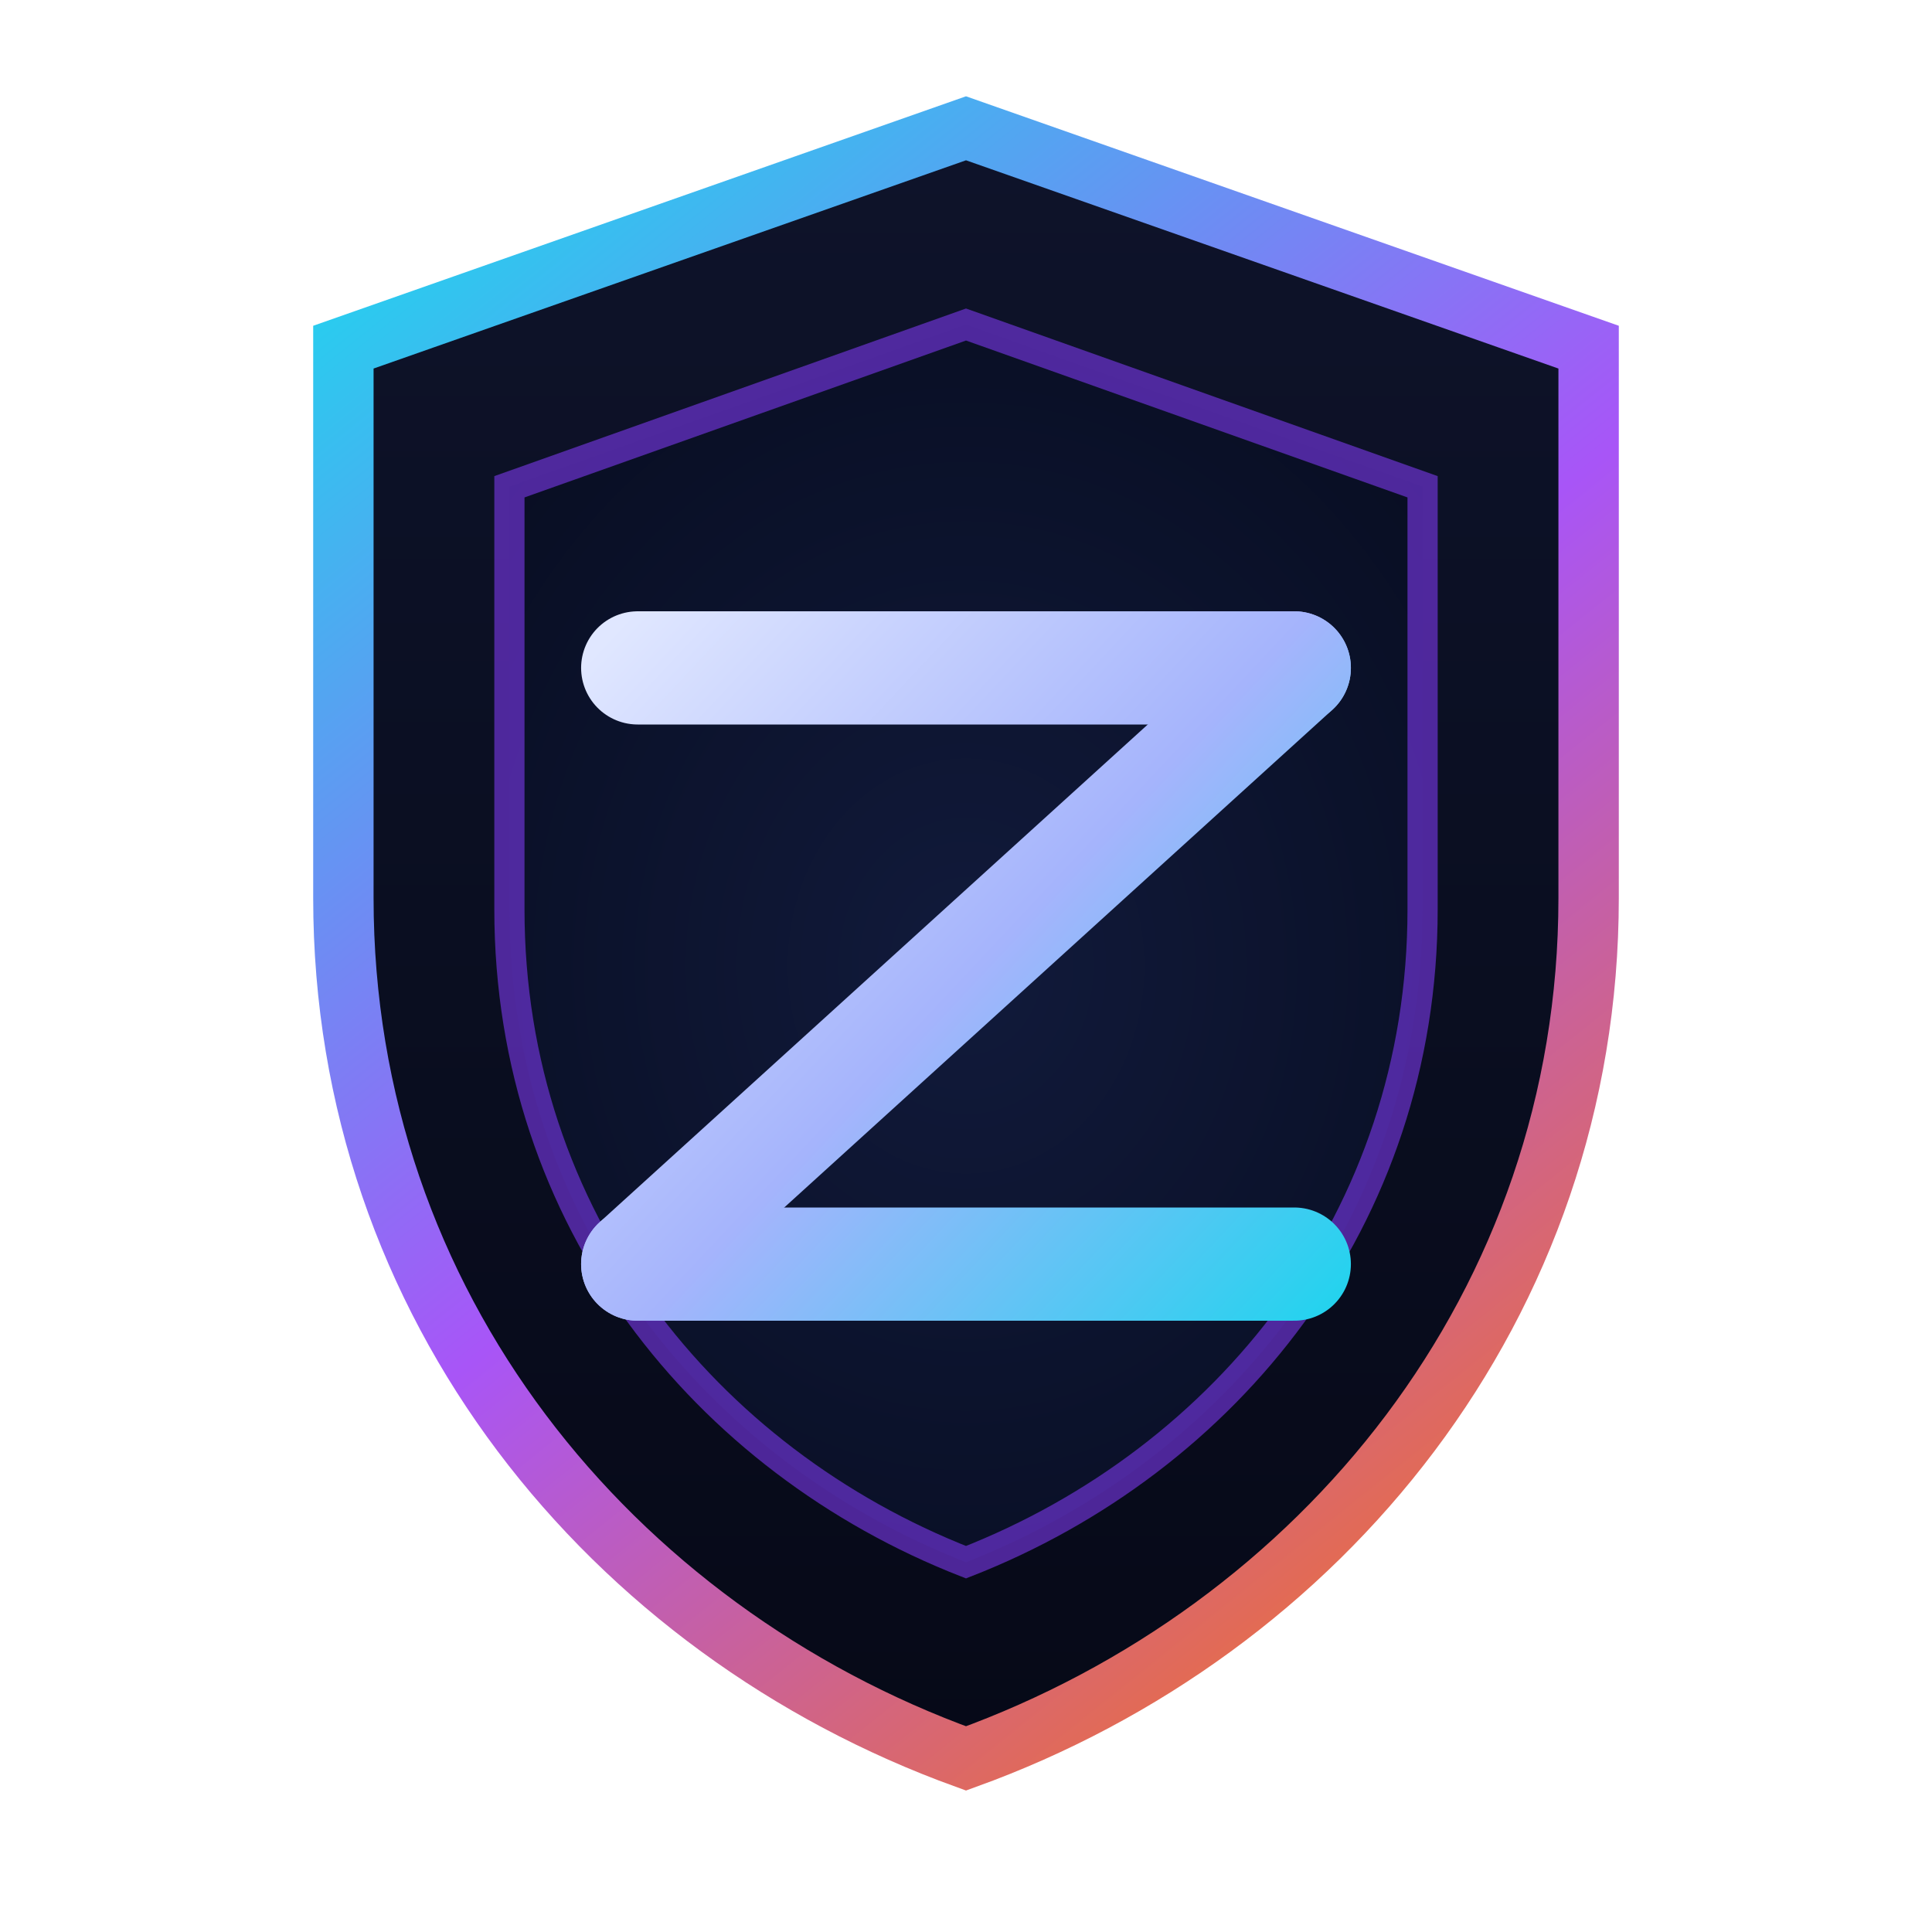
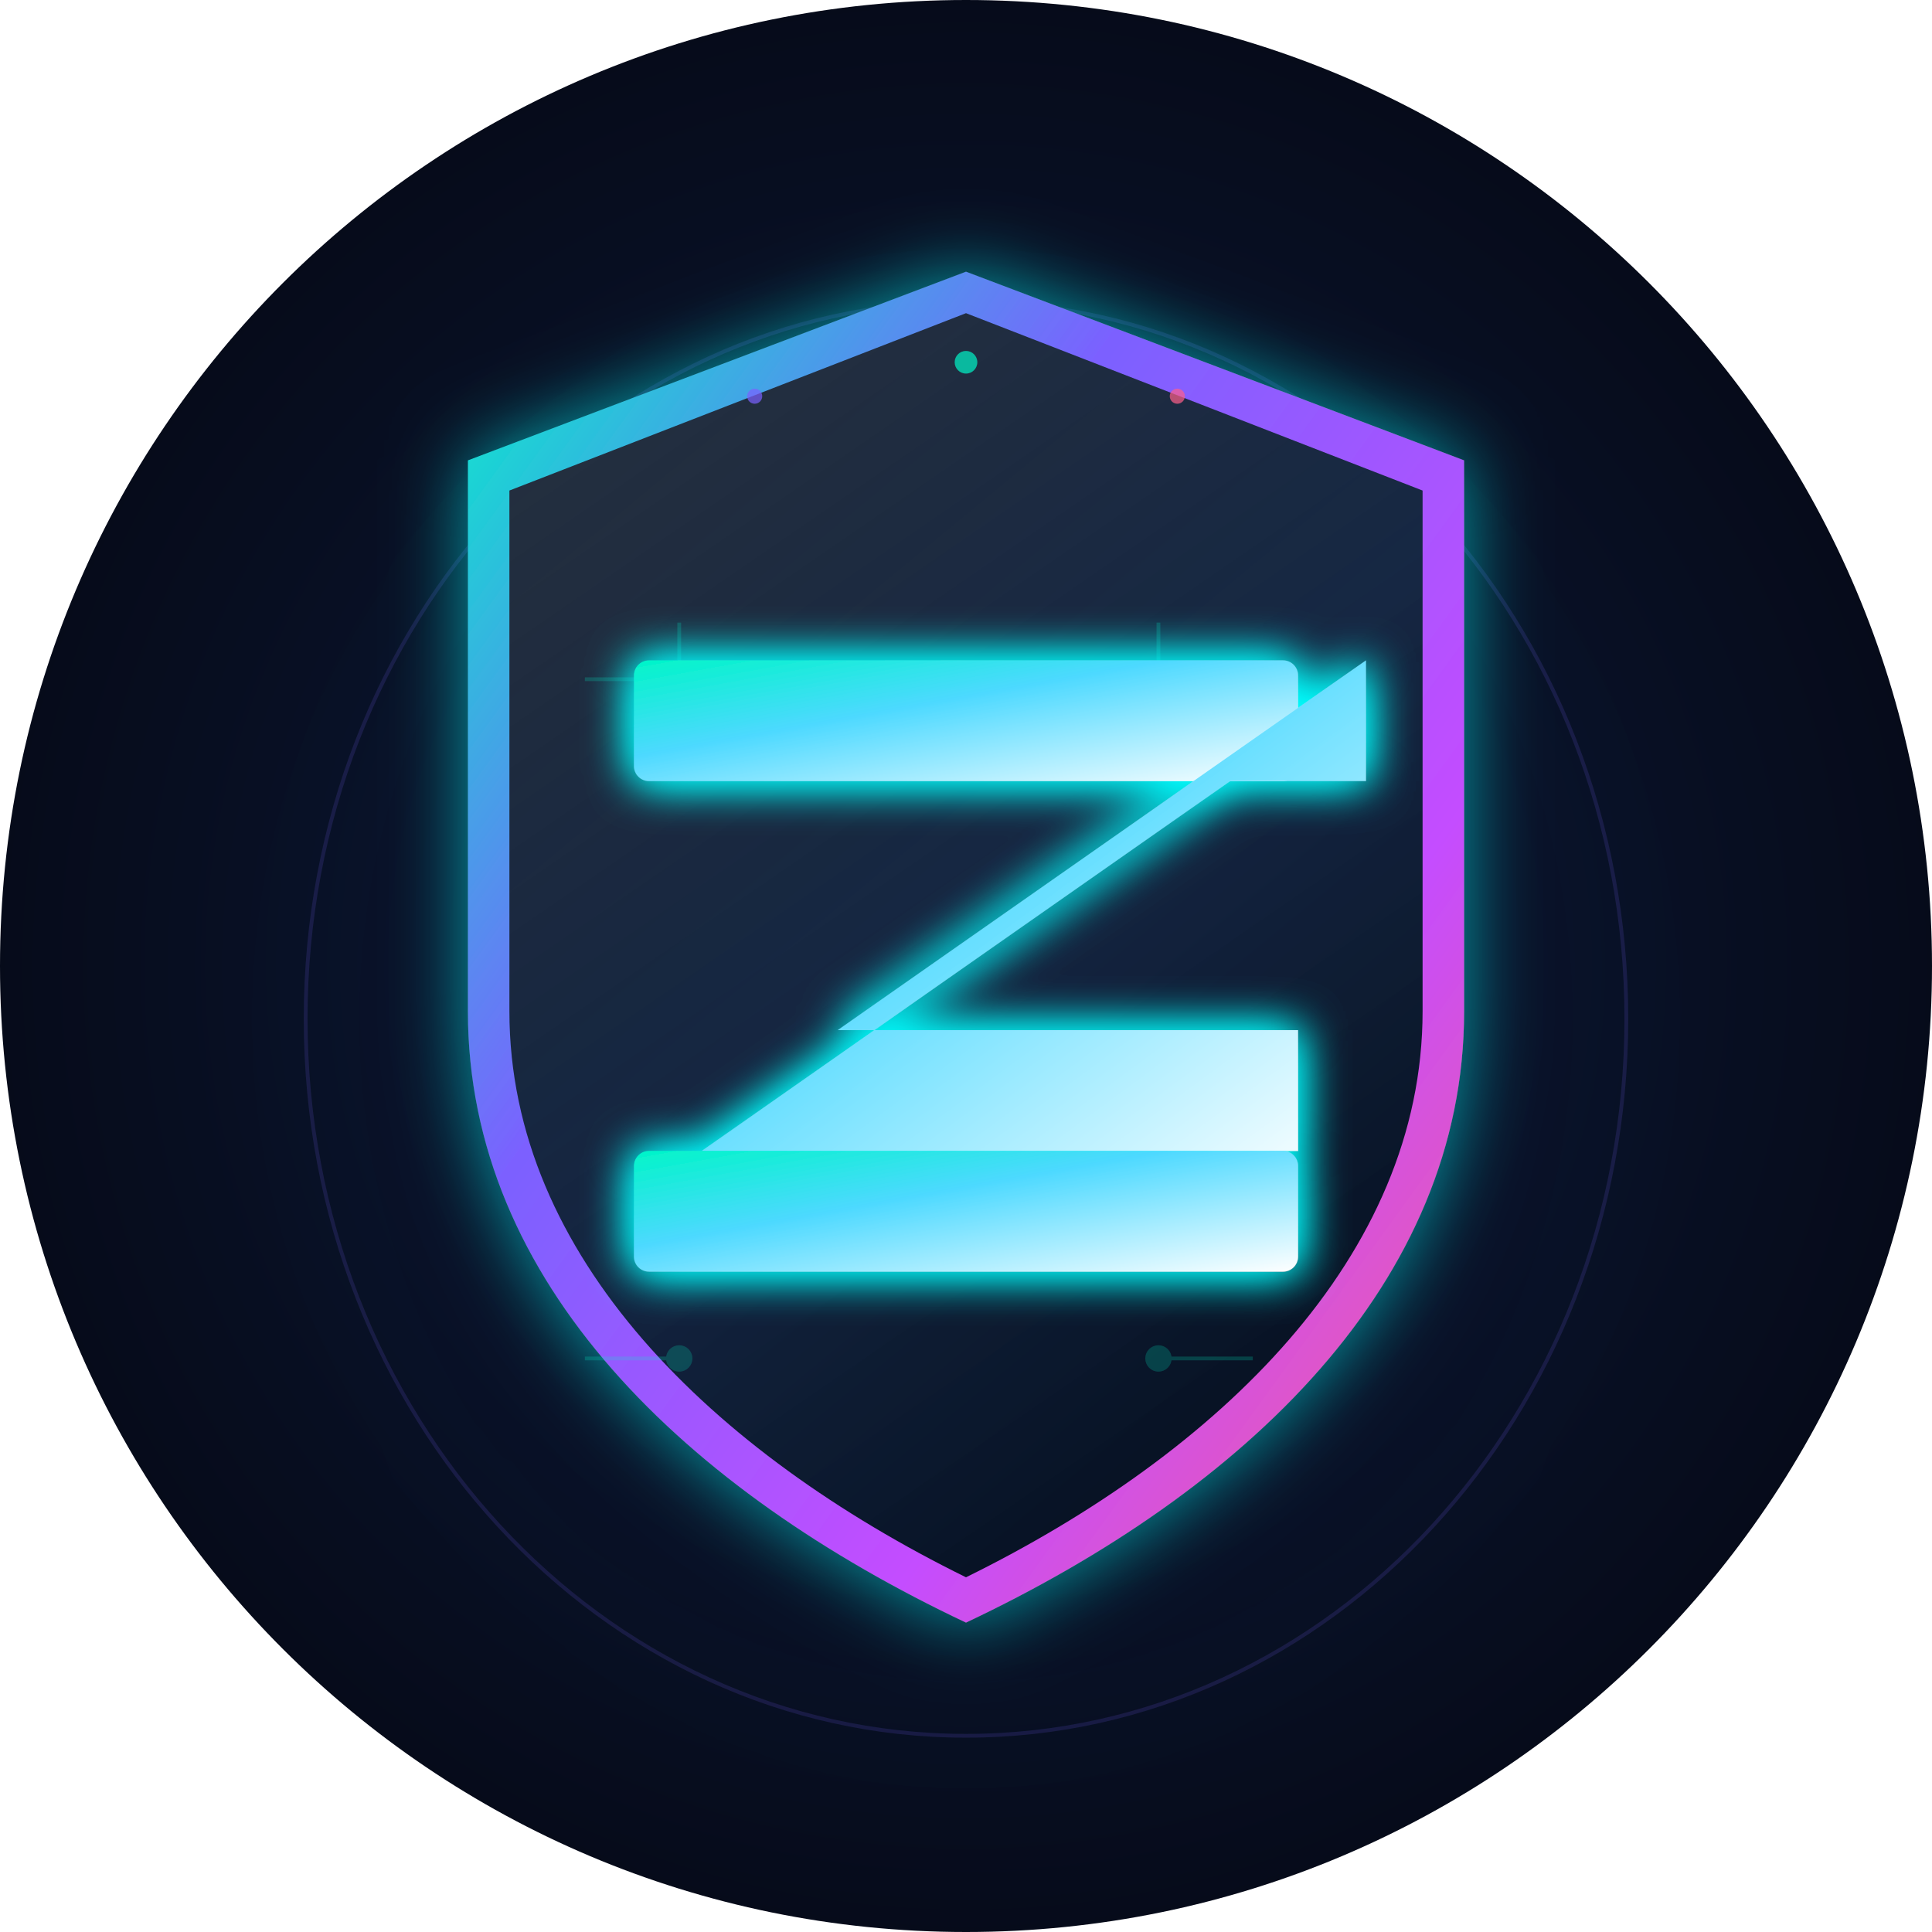
- <svg xmlns="http://www.w3.org/2000/svg" width="512" height="512" viewBox="0 0 512 512" fill="none">
+ <svg xmlns="http://www.w3.org/2000/svg" viewBox="0 0 512 512" width="512" height="512">
  <defs>
-     <linearGradient id="shieldStroke" x1="96" y1="56" x2="416" y2="456" gradientUnits="userSpaceOnUse">
-       <stop stop-color="#22D3EE" />
-       <stop offset="0.5" stop-color="#A855F7" />
-       <stop offset="1" stop-color="#F97316" />
+     <radialGradient id="bgGlow" cx="50%" cy="50%" r="50%">
+       <stop offset="0%" stop-color="#0d1b3e" stop-opacity="1" />
+       <stop offset="100%" stop-color="#060b1a" stop-opacity="1" />
+     </radialGradient>
+     <linearGradient id="shieldOuter" x1="0%" y1="0%" x2="100%" y2="100%">
+       <stop offset="0%" stop-color="#00f5c8" />
+       <stop offset="35%" stop-color="#7b61ff" />
+       <stop offset="70%" stop-color="#c44dff" />
+       <stop offset="100%" stop-color="#ff5e8a" />
    </linearGradient>
-     <linearGradient id="shieldFill" x1="256" y1="40" x2="256" y2="472" gradientUnits="userSpaceOnUse">
-       <stop stop-color="#0E132A" />
-       <stop offset="1" stop-color="#060917" />
+     <linearGradient id="shieldFill" x1="20%" y1="0%" x2="80%" y2="100%">
+       <stop offset="0%" stop-color="#0a1628" />
+       <stop offset="50%" stop-color="#0d1f3c" />
+       <stop offset="100%" stop-color="#060f1e" />
    </linearGradient>
-     <radialGradient id="coreFill" cx="0" cy="0" r="1" gradientUnits="userSpaceOnUse" gradientTransform="translate(256 256) rotate(90) scale(220 190)">
-       <stop stop-color="#111A3B" />
-       <stop offset="1" stop-color="#070C1F" />
-     </radialGradient>
-     <linearGradient id="mono" x1="160" y1="170" x2="352" y2="350" gradientUnits="userSpaceOnUse">
-       <stop stop-color="#E0E7FF" />
-       <stop offset="0.5" stop-color="#A5B4FC" />
-       <stop offset="1" stop-color="#22D3EE" />
+     <linearGradient id="zGrad" x1="0%" y1="0%" x2="100%" y2="100%">
+       <stop offset="0%" stop-color="#00f5c8" />
+       <stop offset="40%" stop-color="#4dd9ff" />
+       <stop offset="100%" stop-color="#ffffff" />
    </linearGradient>
+     <filter id="glowZ" x="-30%" y="-30%" width="160%" height="160%">
+       <feGaussianBlur in="SourceGraphic" stdDeviation="6" result="blur" />
+       <feColorMatrix in="blur" type="matrix" values="0 0 0 0 0  0 1 0 0 0.95  0 0 1 0 0.8  0 0 0 1 0" result="coloredBlur" />
+       <feMerge>
+         <feMergeNode in="coloredBlur" />
+         <feMergeNode in="coloredBlur" />
+         <feMergeNode in="SourceGraphic" />
+       </feMerge>
+     </filter>
+     <filter id="shieldGlow" x="-15%" y="-15%" width="130%" height="130%">
+       <feGaussianBlur in="SourceGraphic" stdDeviation="10" result="blur" />
+       <feColorMatrix in="blur" type="matrix" values="0 0 0 0 0  0 0.8 0 0 0.95  0 0 1 0 1  0 0 0 0.6 0" result="coloredBlur" />
+       <feMerge>
+         <feMergeNode in="coloredBlur" />
+         <feMergeNode in="SourceGraphic" />
+       </feMerge>
+     </filter>
+     <linearGradient id="shineGrad" x1="0%" y1="0%" x2="50%" y2="100%">
+       <stop offset="0%" stop-color="#ffffff" stop-opacity="0.12" />
+       <stop offset="60%" stop-color="#ffffff" stop-opacity="0.03" />
+       <stop offset="100%" stop-color="#ffffff" stop-opacity="0" />
+     </linearGradient>
+     <filter id="noise">
+       <feTurbulence type="fractalNoise" baseFrequency="0.65" numOctaves="3" stitchTiles="stitch" />
+       <feColorMatrix type="saturate" values="0" />
+       <feBlend in="SourceGraphic" mode="overlay" result="blend" />
+       <feComposite in="blend" in2="SourceGraphic" operator="in" />
+     </filter>
  </defs>
-   <path d="M256 34L421 92V238C421 346 350 432 256 466C162 432 91 346 91 238V92L256 34Z" fill="url(#shieldFill)" stroke="url(#shieldStroke)" stroke-width="16" />
-   <path d="M256 86L377 129V241C377 323 325 387 256 414C187 387 135 323 135 241V129L256 86Z" fill="url(#coreFill)" stroke="#7C3AED" stroke-opacity="0.6" stroke-width="8" />
-   <g>
-     <path d="M169 177H343" stroke="url(#mono)" stroke-width="30" stroke-linecap="round" />
-     <path d="M343 177L169 335" stroke="url(#mono)" stroke-width="30" stroke-linecap="round" />
-     <path d="M169 335H343" stroke="url(#mono)" stroke-width="30" stroke-linecap="round" />
+   <circle cx="256" cy="256" r="256" fill="url(#bgGlow)" />
+   <ellipse cx="256" cy="270" rx="175" ry="190" fill="none" stroke="#7b61ff" stroke-width="1" stroke-opacity="0.15" filter="url(#shieldGlow)" />
+   <path d="M256 72 L388 122 L388 268 C388 340 330 395 256 430 C182 395 124 340 124 268 L124 122 Z" fill="url(#shieldOuter)" filter="url(#shieldGlow)" />
+   <path d="M256 83 L377 130 L377 268 C377 333 323 385 256 418 C189 385 135 333 135 268 L135 130 Z" fill="url(#shieldFill)" />
+   <path d="M256 83 L377 130 L377 268 C377 333 323 385 256 418 C189 385 135 333 135 268 L135 130 Z" fill="url(#shineGrad)" />
+   <g opacity="0.2" stroke="#00f5c8" stroke-width="1" fill="none">
+     <line x1="155" y1="180" x2="180" y2="180" />
+     <circle cx="180" cy="180" r="3" fill="#00f5c8" />
+     <line x1="180" y1="180" x2="180" y2="165" />
+     <line x1="332" y1="180" x2="307" y2="180" />
+     <circle cx="307" cy="180" r="3" fill="#00f5c8" />
+     <line x1="307" y1="180" x2="307" y2="165" />
+     <line x1="155" y1="360" x2="180" y2="360" />
+     <circle cx="180" cy="360" r="3" fill="#00f5c8" />
+     <line x1="332" y1="360" x2="307" y2="360" />
+     <circle cx="307" cy="360" r="3" fill="#00f5c8" />
  </g>
+   <g filter="url(#glowZ)">
+     <rect x="168" y="175" width="176" height="32" rx="4" fill="url(#zGrad)" />
+     <polygon points="326,207 186,305 344,305 344,273 222,273 362,175 362,207" fill="url(#zGrad)" />
+     <rect x="168" y="305" width="176" height="32" rx="4" fill="url(#zGrad)" />
+   </g>
+   <line x1="200" y1="105" x2="312" y2="105" stroke="url(#shieldOuter)" stroke-width="1.5" stroke-opacity="0.6" />
+   <circle cx="256" cy="96" r="3" fill="#00f5c8" opacity="0.7" />
+   <circle cx="200" cy="105" r="2" fill="#7b61ff" opacity="0.7" />
+   <circle cx="312" cy="105" r="2" fill="#ff5e8a" opacity="0.7" />
</svg>
